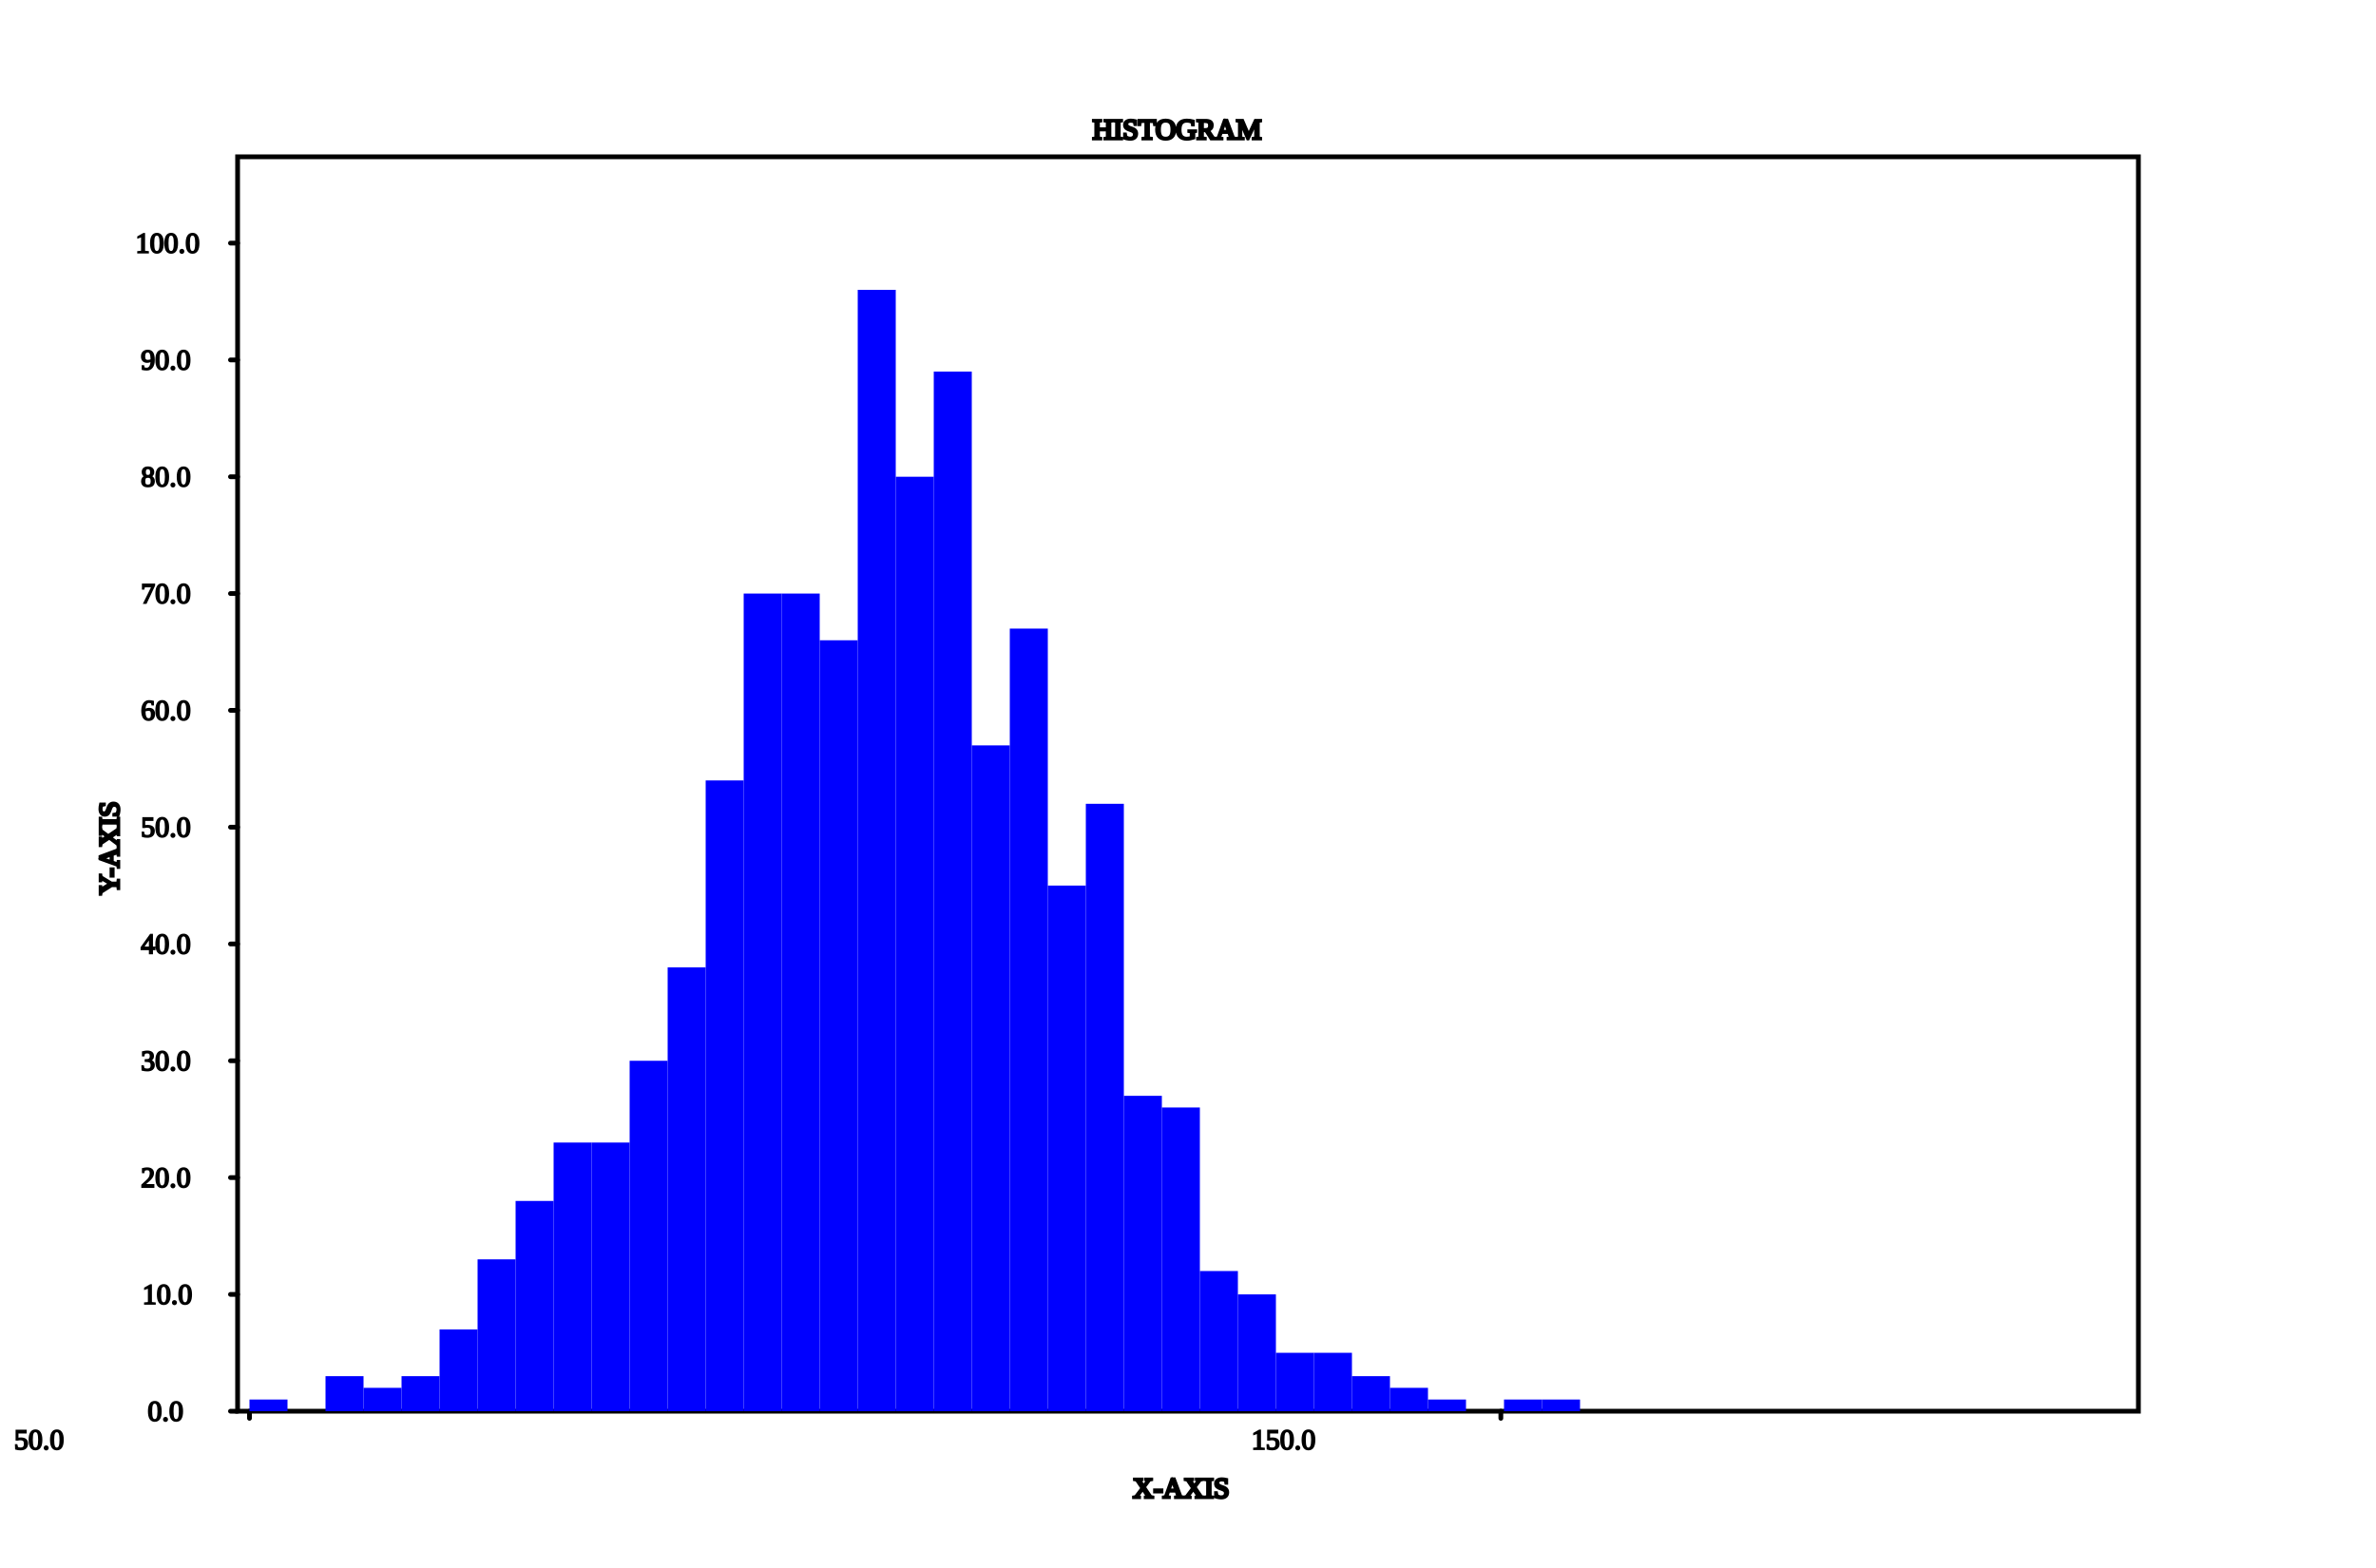
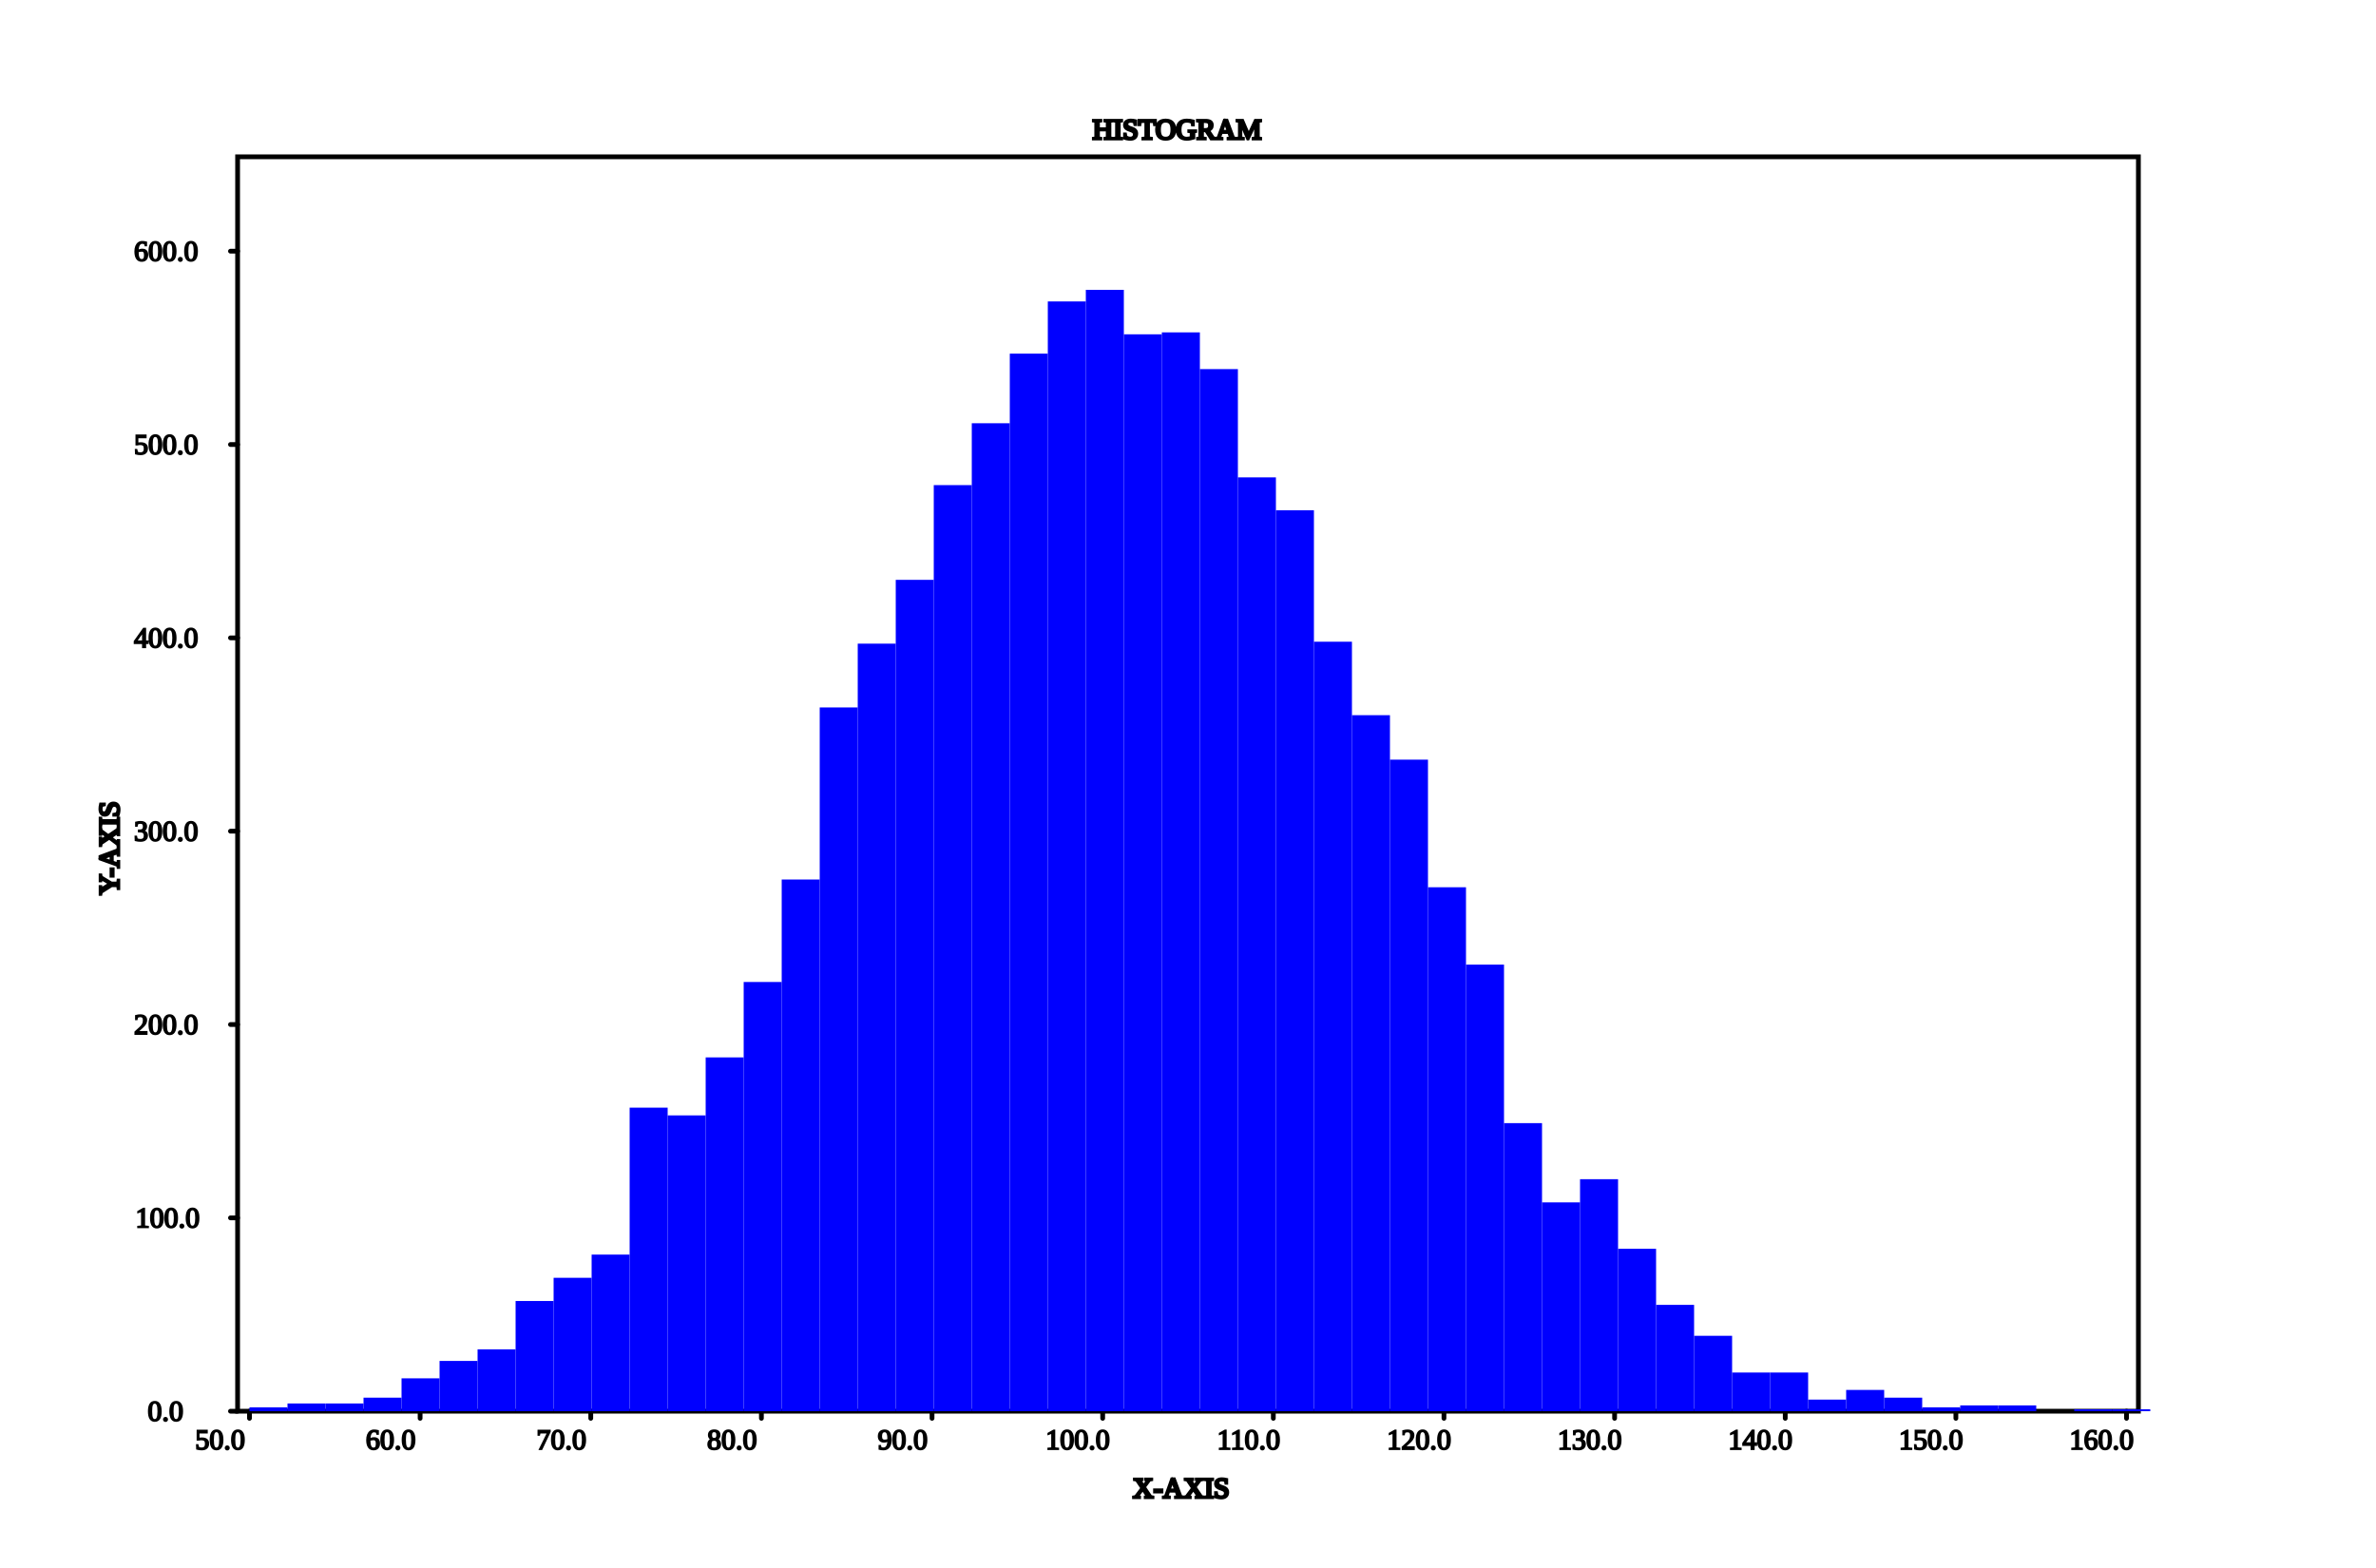
<svg xmlns="http://www.w3.org/2000/svg" height="660.0" width="1000.0" version="4.0">
  <rect width="100%" height="100%" fill="white" />
  <rect x="100.0" y="66.0" width="800.0" height="528.0" style="fill:rgb(255,255,255);stroke-width:2.0;stroke:rgb(0,0,0);opacity:1" />
  <line x1="105.0" y1="597.0" x2="105.0" y2="594.0" style="stroke:rgb(0.0,0.0,0.0);stroke-width:2.0;opacity:1.0;stroke-linecap:round" />
-   <text x="5.937" y="610.0" stroke="#000000" stroke-width="0.7" transform="rotate(-0.0,5.937324,610.0)">50.0</text>
-   <line x1="631.667" y1="597.0" x2="631.667" y2="594.0" style="stroke:rgb(0.0,0.0,0.0);stroke-width:2.0;opacity:1.0;stroke-linecap:round" />
-   <text x="526.705" y="610.0" stroke="#000000" stroke-width="0.7" transform="rotate(-0.0,526.7054,610.0)">150.0</text>
+   <text x="82.14" y="610.0" stroke="#000000" stroke-width="0.7" transform="rotate(-0.0,82.14,610.0)">50.0</text>
+   <line x1="176.818" y1="597.0" x2="176.818" y2="594.0" style="stroke:rgb(0.0,0.0,0.0);stroke-width:2.0;opacity:1.0;stroke-linecap:round" />
+   <text x="153.958" y="610.0" stroke="#000000" stroke-width="0.7" transform="rotate(-0.0,153.9582,610.0)">60.0</text>
+   <line x1="248.636" y1="597.0" x2="248.636" y2="594.0" style="stroke:rgb(0.0,0.0,0.0);stroke-width:2.0;opacity:1.0;stroke-linecap:round" />
+   <text x="225.776" y="610.0" stroke="#000000" stroke-width="0.7" transform="rotate(-0.0,225.7764,610.0)">70.0</text>
+   <line x1="320.455" y1="597.0" x2="320.455" y2="594.0" style="stroke:rgb(0.0,0.0,0.0);stroke-width:2.0;opacity:1.0;stroke-linecap:round" />
+   <text x="297.595" y="610.0" stroke="#000000" stroke-width="0.7" transform="rotate(-0.0,297.5945,610.0)">80.0</text>
+   <line x1="392.273" y1="597.0" x2="392.273" y2="594.0" style="stroke:rgb(0.0,0.0,0.0);stroke-width:2.0;opacity:1.0;stroke-linecap:round" />
+   <text x="369.413" y="610.0" stroke="#000000" stroke-width="0.7" transform="rotate(-0.0,369.4127,610.0)">90.0</text>
+   <line x1="464.091" y1="597.0" x2="464.091" y2="594.0" style="stroke:rgb(0.0,0.0,0.0);stroke-width:2.0;opacity:1.0;stroke-linecap:round" />
+   <text x="440.111" y="610.0" stroke="#000000" stroke-width="0.7" transform="rotate(-0.0,440.1109,610.0)">100.0</text>
+   <line x1="535.909" y1="597.0" x2="535.909" y2="594.0" style="stroke:rgb(0.0,0.0,0.0);stroke-width:2.0;opacity:1.0;stroke-linecap:round" />
+   <text x="512.249" y="610.0" stroke="#000000" stroke-width="0.7" transform="rotate(-0.0,512.2491,610.0)">110.0</text>
+   <line x1="607.727" y1="597.0" x2="607.727" y2="594.0" style="stroke:rgb(0.0,0.0,0.0);stroke-width:2.0;opacity:1.0;stroke-linecap:round" />
+   <text x="583.747" y="610.0" stroke="#000000" stroke-width="0.7" transform="rotate(-0.0,583.7473,610.0)">120.0</text>
+   <line x1="679.545" y1="597.0" x2="679.545" y2="594.0" style="stroke:rgb(0.0,0.0,0.0);stroke-width:2.0;opacity:1.0;stroke-linecap:round" />
+   <text x="655.566" y="610.0" stroke="#000000" stroke-width="0.7" transform="rotate(-0.0,655.5655,610.0)">130.0</text>
+   <line x1="751.364" y1="597.0" x2="751.364" y2="594.0" style="stroke:rgb(0.0,0.0,0.0);stroke-width:2.0;opacity:1.0;stroke-linecap:round" />
+   <text x="727.384" y="610.0" stroke="#000000" stroke-width="0.7" transform="rotate(-0.0,727.3837,610.0)">140.0</text>
+   <line x1="823.182" y1="597.0" x2="823.182" y2="594.0" style="stroke:rgb(0.0,0.0,0.0);stroke-width:2.0;opacity:1.0;stroke-linecap:round" />
+   <text x="799.202" y="610.0" stroke="#000000" stroke-width="0.7" transform="rotate(-0.0,799.2018,610.0)">150.0</text>
+   <line x1="895" y1="597.0" x2="895" y2="594.0" style="stroke:rgb(0.0,0.0,0.0);stroke-width:2.0;opacity:1.0;stroke-linecap:round" />
+   <text x="871.02" y="610.0" stroke="#000000" stroke-width="0.7" transform="rotate(-0.0,871.0201,610.0)">160.0</text>
  <line x1="97.0" y1="594.0" x2="100.0" y2="594.0" style="stroke:rgb(0.0,0.0,0.0);stroke-width:2.0;opacity:1.0;stroke-linecap:round" />
  <text x="62.16" y="598.0" stroke="#000000" stroke-width="0.7" transform="rotate(-0.0,62.16,598.0)">0.0</text>
-   <line x1="97.0" y1="544.833" x2="100.0" y2="544.833" style="stroke:rgb(0.0,0.0,0.0);stroke-width:2.0;opacity:1.0;stroke-linecap:round" />
-   <text x="59.92" y="548.833" stroke="#000000" stroke-width="0.7" transform="rotate(-0.0,59.92,548.8333)">10.0</text>
-   <line x1="97.0" y1="495.667" x2="100.0" y2="495.667" style="stroke:rgb(0.0,0.0,0.0);stroke-width:2.0;opacity:1.0;stroke-linecap:round" />
-   <text x="59.28" y="499.667" stroke="#000000" stroke-width="0.7" transform="rotate(-0.0,59.28,499.6667)">20.0</text>
-   <line x1="97.0" y1="446.5" x2="100.0" y2="446.5" style="stroke:rgb(0.0,0.0,0.0);stroke-width:2.0;opacity:1.0;stroke-linecap:round" />
-   <text x="59.28" y="450.5" stroke="#000000" stroke-width="0.7" transform="rotate(-0.0,59.28,450.5)">30.0</text>
-   <line x1="97.0" y1="397.333" x2="100.0" y2="397.333" style="stroke:rgb(0.0,0.0,0.0);stroke-width:2.0;opacity:1.0;stroke-linecap:round" />
-   <text x="59.28" y="401.333" stroke="#000000" stroke-width="0.7" transform="rotate(-0.0,59.28,401.3333)">40.0</text>
-   <line x1="97.0" y1="348.167" x2="100.0" y2="348.167" style="stroke:rgb(0.0,0.0,0.0);stroke-width:2.0;opacity:1.0;stroke-linecap:round" />
-   <text x="59.28" y="352.167" stroke="#000000" stroke-width="0.7" transform="rotate(-0.0,59.28,352.1667)">50.0</text>
-   <line x1="97.0" y1="299.0" x2="100.0" y2="299.0" style="stroke:rgb(0.0,0.0,0.0);stroke-width:2.0;opacity:1.0;stroke-linecap:round" />
-   <text x="59.28" y="303.0" stroke="#000000" stroke-width="0.7" transform="rotate(-0.0,59.28,303.0)">60.0</text>
-   <line x1="97.0" y1="249.833" x2="100.0" y2="249.833" style="stroke:rgb(0.0,0.0,0.0);stroke-width:2.0;opacity:1.0;stroke-linecap:round" />
-   <text x="59.28" y="253.833" stroke="#000000" stroke-width="0.7" transform="rotate(-0.0,59.28,253.8333)">70.0</text>
-   <line x1="97.0" y1="200.667" x2="100.0" y2="200.667" style="stroke:rgb(0.0,0.0,0.0);stroke-width:2.0;opacity:1.0;stroke-linecap:round" />
-   <text x="59.28" y="204.667" stroke="#000000" stroke-width="0.7" transform="rotate(-0.0,59.28,204.6667)">80.0</text>
-   <line x1="97.0" y1="151.5" x2="100.0" y2="151.5" style="stroke:rgb(0.0,0.0,0.0);stroke-width:2.0;opacity:1.0;stroke-linecap:round" />
-   <text x="59.28" y="155.5" stroke="#000000" stroke-width="0.7" transform="rotate(-0.0,59.28,155.5)">90.0</text>
-   <line x1="97.0" y1="102.333" x2="100.0" y2="102.333" style="stroke:rgb(0.0,0.0,0.0);stroke-width:2.0;opacity:1.0;stroke-linecap:round" />
-   <text x="57.04" y="106.333" stroke="#000000" stroke-width="0.7" transform="rotate(-0.0,57.04,106.3334)">100.0</text>
-   <rect x="105.0" y="589.083" width="16.0" height="4.917" style="fill:rgb(0.0,0.0,255.0);stroke-width:0;stroke:rgb(0,0,0);opacity:1.0" />
-   <rect x="121.0" y="594.0" width="16.0" height="0.0" style="fill:rgb(0.0,0.0,255.0);stroke-width:0;stroke:rgb(0,0,0);opacity:1.0" />
-   <rect x="137.0" y="579.25" width="16.0" height="14.75" style="fill:rgb(0.0,0.0,255.0);stroke-width:0;stroke:rgb(0,0,0);opacity:1.0" />
-   <rect x="153.0" y="584.167" width="16.0" height="9.833" style="fill:rgb(0.0,0.0,255.0);stroke-width:0;stroke:rgb(0,0,0);opacity:1.0" />
-   <rect x="169.0" y="579.25" width="16.0" height="14.75" style="fill:rgb(0.0,0.0,255.0);stroke-width:0;stroke:rgb(0,0,0);opacity:1.0" />
-   <rect x="185.0" y="559.583" width="16.0" height="34.417" style="fill:rgb(0.0,0.0,255.0);stroke-width:0;stroke:rgb(0,0,0);opacity:1.0" />
-   <rect x="201.0" y="530.083" width="16.0" height="63.917" style="fill:rgb(0.0,0.0,255.0);stroke-width:0;stroke:rgb(0,0,0);opacity:1.0" />
-   <rect x="217.0" y="505.5" width="16.0" height="88.5" style="fill:rgb(0.0,0.0,255.0);stroke-width:0;stroke:rgb(0,0,0);opacity:1.0" />
-   <rect x="233.0" y="480.917" width="16.0" height="113.083" style="fill:rgb(0.0,0.0,255.0);stroke-width:0;stroke:rgb(0,0,0);opacity:1.0" />
-   <rect x="249.0" y="480.917" width="16.0" height="113.083" style="fill:rgb(0.0,0.0,255.0);stroke-width:0;stroke:rgb(0,0,0);opacity:1.0" />
-   <rect x="265.0" y="446.5" width="16.0" height="147.5" style="fill:rgb(0.0,0.0,255.0);stroke-width:0;stroke:rgb(0,0,0);opacity:1.0" />
-   <rect x="281.0" y="407.167" width="16.0" height="186.833" style="fill:rgb(0.0,0.0,255.0);stroke-width:0;stroke:rgb(0,0,0);opacity:1.0" />
-   <rect x="297.0" y="328.5" width="16.0" height="265.5" style="fill:rgb(0.0,0.0,255.0);stroke-width:0;stroke:rgb(0,0,0);opacity:1.0" />
-   <rect x="313.0" y="249.833" width="16.0" height="344.167" style="fill:rgb(0.0,0.0,255.0);stroke-width:0;stroke:rgb(0,0,0);opacity:1.0" />
-   <rect x="329.0" y="249.833" width="16.0" height="344.167" style="fill:rgb(0.0,0.0,255.0);stroke-width:0;stroke:rgb(0,0,0);opacity:1.0" />
-   <rect x="345.0" y="269.5" width="16.0" height="324.5" style="fill:rgb(0.0,0.0,255.0);stroke-width:0;stroke:rgb(0,0,0);opacity:1.0" />
-   <rect x="361.0" y="122.0" width="16.0" height="472" style="fill:rgb(0.0,0.0,255.0);stroke-width:0;stroke:rgb(0,0,0);opacity:1.0" />
-   <rect x="377.0" y="200.667" width="16.0" height="393.333" style="fill:rgb(0.0,0.0,255.0);stroke-width:0;stroke:rgb(0,0,0);opacity:1.0" />
-   <rect x="393.0" y="156.417" width="16.0" height="437.583" style="fill:rgb(0.0,0.0,255.0);stroke-width:0;stroke:rgb(0,0,0);opacity:1.0" />
-   <rect x="409.0" y="313.75" width="16.0" height="280.25" style="fill:rgb(0.0,0.0,255.0);stroke-width:0;stroke:rgb(0,0,0);opacity:1.0" />
-   <rect x="425.0" y="264.583" width="16.0" height="329.417" style="fill:rgb(0.0,0.0,255.0);stroke-width:0;stroke:rgb(0,0,0);opacity:1.0" />
-   <rect x="441.0" y="372.75" width="16.0" height="221.25" style="fill:rgb(0.0,0.0,255.0);stroke-width:0;stroke:rgb(0,0,0);opacity:1.0" />
-   <rect x="457.0" y="338.333" width="16.0" height="255.667" style="fill:rgb(0.0,0.0,255.0);stroke-width:0;stroke:rgb(0,0,0);opacity:1.0" />
-   <rect x="473.0" y="461.25" width="16.0" height="132.75" style="fill:rgb(0.0,0.0,255.0);stroke-width:0;stroke:rgb(0,0,0);opacity:1.0" />
-   <rect x="489.0" y="466.167" width="16.0" height="127.833" style="fill:rgb(0.0,0.0,255.0);stroke-width:0;stroke:rgb(0,0,0);opacity:1.0" />
-   <rect x="505.0" y="535.0" width="16.0" height="59" style="fill:rgb(0.0,0.0,255.0);stroke-width:0;stroke:rgb(0,0,0);opacity:1.0" />
-   <rect x="521.0" y="544.833" width="16.0" height="49.167" style="fill:rgb(0.0,0.0,255.0);stroke-width:0;stroke:rgb(0,0,0);opacity:1.0" />
-   <rect x="537.0" y="569.417" width="16.0" height="24.583" style="fill:rgb(0.0,0.0,255.0);stroke-width:0;stroke:rgb(0,0,0);opacity:1.0" />
-   <rect x="553.0" y="569.417" width="16.0" height="24.583" style="fill:rgb(0.0,0.0,255.0);stroke-width:0;stroke:rgb(0,0,0);opacity:1.0" />
-   <rect x="569.0" y="579.25" width="16.0" height="14.75" style="fill:rgb(0.0,0.0,255.0);stroke-width:0;stroke:rgb(0,0,0);opacity:1.0" />
-   <rect x="585.0" y="584.167" width="16.0" height="9.833" style="fill:rgb(0.0,0.0,255.0);stroke-width:0;stroke:rgb(0,0,0);opacity:1.0" />
-   <rect x="601.0" y="589.083" width="16.0" height="4.917" style="fill:rgb(0.0,0.0,255.0);stroke-width:0;stroke:rgb(0,0,0);opacity:1.0" />
-   <rect x="617.0" y="594.0" width="16.0" height="0.0" style="fill:rgb(0.0,0.0,255.0);stroke-width:0;stroke:rgb(0,0,0);opacity:1.0" />
-   <rect x="633.0" y="589.083" width="16.0" height="4.917" style="fill:rgb(0.0,0.0,255.0);stroke-width:0;stroke:rgb(0,0,0);opacity:1.0" />
-   <rect x="649.0" y="589.083" width="16.0" height="4.917" style="fill:rgb(0.0,0.0,255.0);stroke-width:0;stroke:rgb(0,0,0);opacity:1.0" />
-   <rect x="665.0" y="594.0" width="16.0" height="0.0" style="fill:rgb(0.0,0.0,255.0);stroke-width:0;stroke:rgb(0,0,0);opacity:1.0" />
-   <rect x="681.0" y="594.0" width="16.0" height="0.0" style="fill:rgb(0.0,0.0,255.0);stroke-width:0;stroke:rgb(0,0,0);opacity:1.0" />
-   <rect x="697.0" y="594.0" width="16.0" height="0.0" style="fill:rgb(0.0,0.0,255.0);stroke-width:0;stroke:rgb(0,0,0);opacity:1.0" />
-   <rect x="713.0" y="594.0" width="16.0" height="0.0" style="fill:rgb(0.0,0.0,255.0);stroke-width:0;stroke:rgb(0,0,0);opacity:1.0" />
-   <rect x="729.0" y="594.0" width="16.0" height="0.0" style="fill:rgb(0.0,0.0,255.0);stroke-width:0;stroke:rgb(0,0,0);opacity:1.0" />
-   <rect x="745.0" y="594.0" width="16.0" height="0.0" style="fill:rgb(0.0,0.0,255.0);stroke-width:0;stroke:rgb(0,0,0);opacity:1.0" />
-   <rect x="761.0" y="594.0" width="16.0" height="0.0" style="fill:rgb(0.0,0.0,255.0);stroke-width:0;stroke:rgb(0,0,0);opacity:1.0" />
-   <rect x="777.0" y="594.0" width="16.0" height="0.0" style="fill:rgb(0.0,0.0,255.0);stroke-width:0;stroke:rgb(0,0,0);opacity:1.0" />
-   <rect x="793.0" y="594.0" width="16.0" height="0.0" style="fill:rgb(0.0,0.0,255.0);stroke-width:0;stroke:rgb(0,0,0);opacity:1.0" />
-   <rect x="809.0" y="594.0" width="16.0" height="0.0" style="fill:rgb(0.0,0.0,255.0);stroke-width:0;stroke:rgb(0,0,0);opacity:1.0" />
-   <rect x="825.0" y="594.0" width="16.0" height="0.0" style="fill:rgb(0.0,0.0,255.0);stroke-width:0;stroke:rgb(0,0,0);opacity:1.0" />
-   <rect x="841.0" y="594.0" width="16.0" height="0.0" style="fill:rgb(0.0,0.0,255.0);stroke-width:0;stroke:rgb(0,0,0);opacity:1.0" />
+   <line x1="97.0" y1="512.621" x2="100.0" y2="512.621" style="stroke:rgb(0.0,0.0,0.0);stroke-width:2.0;opacity:1.0;stroke-linecap:round" />
+   <text x="57.04" y="516.621" stroke="#000000" stroke-width="0.7" transform="rotate(-0.0,57.04,516.6207)">100.0</text>
+   <line x1="97.0" y1="431.241" x2="100.0" y2="431.241" style="stroke:rgb(0.0,0.0,0.0);stroke-width:2.0;opacity:1.0;stroke-linecap:round" />
+   <text x="56.4" y="435.241" stroke="#000000" stroke-width="0.7" transform="rotate(-0.0,56.4,435.2414)">200.0</text>
+   <line x1="97.0" y1="349.862" x2="100.0" y2="349.862" style="stroke:rgb(0.0,0.0,0.0);stroke-width:2.0;opacity:1.0;stroke-linecap:round" />
+   <text x="56.4" y="353.862" stroke="#000000" stroke-width="0.7" transform="rotate(-0.0,56.4,353.8621)">300.0</text>
+   <line x1="97.0" y1="268.483" x2="100.0" y2="268.483" style="stroke:rgb(0.0,0.0,0.0);stroke-width:2.0;opacity:1.0;stroke-linecap:round" />
+   <text x="56.4" y="272.483" stroke="#000000" stroke-width="0.7" transform="rotate(-0.0,56.4,272.4828)">400.0</text>
+   <line x1="97.0" y1="187.103" x2="100.0" y2="187.103" style="stroke:rgb(0.0,0.0,0.0);stroke-width:2.0;opacity:1.0;stroke-linecap:round" />
+   <text x="56.4" y="191.103" stroke="#000000" stroke-width="0.7" transform="rotate(-0.0,56.4,191.1035)">500.0</text>
+   <line x1="97.0" y1="105.724" x2="100.0" y2="105.724" style="stroke:rgb(0.0,0.0,0.0);stroke-width:2.0;opacity:1.0;stroke-linecap:round" />
+   <text x="56.4" y="109.724" stroke="#000000" stroke-width="0.7" transform="rotate(-0.0,56.4,109.7241)">600.0</text>
+   <rect x="105.0" y="592.372" width="16.0" height="1.628" style="fill:rgb(0.0,0.0,255.0);stroke-width:0;stroke:rgb(0,0,0);opacity:1.0" />
+   <rect x="121.0" y="590.745" width="16.0" height="3.255" style="fill:rgb(0.0,0.0,255.0);stroke-width:0;stroke:rgb(0,0,0);opacity:1.0" />
+   <rect x="137.0" y="590.745" width="16.0" height="3.255" style="fill:rgb(0.0,0.0,255.0);stroke-width:0;stroke:rgb(0,0,0);opacity:1.0" />
+   <rect x="153.0" y="588.303" width="16.0" height="5.697" style="fill:rgb(0.0,0.0,255.0);stroke-width:0;stroke:rgb(0,0,0);opacity:1.0" />
+   <rect x="169.0" y="580.165" width="16.0" height="13.834" style="fill:rgb(0.0,0.0,255.0);stroke-width:0;stroke:rgb(0,0,0);opacity:1.0" />
+   <rect x="185.0" y="572.841" width="16.0" height="21.159" style="fill:rgb(0.0,0.0,255.0);stroke-width:0;stroke:rgb(0,0,0);opacity:1.0" />
+   <rect x="201.0" y="567.959" width="16.0" height="26.041" style="fill:rgb(0.0,0.0,255.0);stroke-width:0;stroke:rgb(0,0,0);opacity:1.0" />
+   <rect x="217.0" y="547.614" width="16.0" height="46.386" style="fill:rgb(0.0,0.0,255.0);stroke-width:0;stroke:rgb(0,0,0);opacity:1.0" />
+   <rect x="233.0" y="537.848" width="16.0" height="56.152" style="fill:rgb(0.0,0.0,255.0);stroke-width:0;stroke:rgb(0,0,0);opacity:1.0" />
+   <rect x="249.0" y="528.083" width="16.0" height="65.917" style="fill:rgb(0.0,0.0,255.0);stroke-width:0;stroke:rgb(0,0,0);opacity:1.0" />
+   <rect x="265.0" y="466.235" width="16.0" height="127.766" style="fill:rgb(0.0,0.0,255.0);stroke-width:0;stroke:rgb(0,0,0);opacity:1.0" />
+   <rect x="281.0" y="469.49" width="16.0" height="124.51" style="fill:rgb(0.0,0.0,255.0);stroke-width:0;stroke:rgb(0,0,0);opacity:1.0" />
+   <rect x="297.0" y="445.076" width="16.0" height="148.924" style="fill:rgb(0.0,0.0,255.0);stroke-width:0;stroke:rgb(0,0,0);opacity:1.0" />
+   <rect x="313.0" y="413.338" width="16.0" height="180.662" style="fill:rgb(0.0,0.0,255.0);stroke-width:0;stroke:rgb(0,0,0);opacity:1.0" />
+   <rect x="329.0" y="370.207" width="16.0" height="223.793" style="fill:rgb(0.0,0.0,255.0);stroke-width:0;stroke:rgb(0,0,0);opacity:1.0" />
+   <rect x="345.0" y="297.779" width="16.0" height="296.221" style="fill:rgb(0.0,0.0,255.0);stroke-width:0;stroke:rgb(0,0,0);opacity:1.0" />
+   <rect x="361.0" y="270.924" width="16.0" height="323.076" style="fill:rgb(0.0,0.0,255.0);stroke-width:0;stroke:rgb(0,0,0);opacity:1.0" />
+   <rect x="377.0" y="244.069" width="16.0" height="349.931" style="fill:rgb(0.0,0.0,255.0);stroke-width:0;stroke:rgb(0,0,0);opacity:1.0" />
+   <rect x="393.0" y="204.193" width="16.0" height="389.807" style="fill:rgb(0.0,0.0,255.0);stroke-width:0;stroke:rgb(0,0,0);opacity:1.0" />
+   <rect x="409.0" y="178.152" width="16.0" height="415.848" style="fill:rgb(0.0,0.0,255.0);stroke-width:0;stroke:rgb(0,0,0);opacity:1.0" />
+   <rect x="425.0" y="148.855" width="16.0" height="445.145" style="fill:rgb(0.0,0.0,255.0);stroke-width:0;stroke:rgb(0,0,0);opacity:1.0" />
+   <rect x="441.0" y="126.883" width="16.0" height="467.117" style="fill:rgb(0.0,0.0,255.0);stroke-width:0;stroke:rgb(0,0,0);opacity:1.0" />
+   <rect x="457.0" y="122.0" width="16.0" height="472.0" style="fill:rgb(0.0,0.0,255.0);stroke-width:0;stroke:rgb(0,0,0);opacity:1.0" />
+   <rect x="473.0" y="140.717" width="16.0" height="453.283" style="fill:rgb(0.0,0.0,255.0);stroke-width:0;stroke:rgb(0,0,0);opacity:1.0" />
+   <rect x="489.0" y="139.903" width="16.0" height="454.097" style="fill:rgb(0.0,0.0,255.0);stroke-width:0;stroke:rgb(0,0,0);opacity:1.0" />
+   <rect x="505.0" y="155.366" width="16.0" height="438.635" style="fill:rgb(0.0,0.0,255.0);stroke-width:0;stroke:rgb(0,0,0);opacity:1.0" />
+   <rect x="521.0" y="200.938" width="16.0" height="393.062" style="fill:rgb(0.0,0.0,255.0);stroke-width:0;stroke:rgb(0,0,0);opacity:1.0" />
+   <rect x="537.0" y="214.772" width="16.0" height="379.228" style="fill:rgb(0.0,0.0,255.0);stroke-width:0;stroke:rgb(0,0,0);opacity:1.0" />
+   <rect x="553.0" y="270.11" width="16.0" height="323.89" style="fill:rgb(0.0,0.0,255.0);stroke-width:0;stroke:rgb(0,0,0);opacity:1.0" />
+   <rect x="569.0" y="301.034" width="16.0" height="292.966" style="fill:rgb(0.0,0.0,255.0);stroke-width:0;stroke:rgb(0,0,0);opacity:1.0" />
+   <rect x="585.0" y="319.752" width="16.0" height="274.248" style="fill:rgb(0.0,0.0,255.0);stroke-width:0;stroke:rgb(0,0,0);opacity:1.0" />
+   <rect x="601.0" y="373.462" width="16.0" height="220.538" style="fill:rgb(0.0,0.0,255.0);stroke-width:0;stroke:rgb(0,0,0);opacity:1.0" />
+   <rect x="617.0" y="406.014" width="16.0" height="187.986" style="fill:rgb(0.0,0.0,255.0);stroke-width:0;stroke:rgb(0,0,0);opacity:1.0" />
+   <rect x="633.0" y="472.745" width="16.0" height="121.255" style="fill:rgb(0.0,0.0,255.0);stroke-width:0;stroke:rgb(0,0,0);opacity:1.0" />
+   <rect x="649.0" y="506.11" width="16.0" height="87.89" style="fill:rgb(0.0,0.0,255.0);stroke-width:0;stroke:rgb(0,0,0);opacity:1.0" />
+   <rect x="665.0" y="496.345" width="16.0" height="97.655" style="fill:rgb(0.0,0.0,255.0);stroke-width:0;stroke:rgb(0,0,0);opacity:1.0" />
+   <rect x="681.0" y="525.641" width="16.0" height="68.359" style="fill:rgb(0.0,0.0,255.0);stroke-width:0;stroke:rgb(0,0,0);opacity:1.0" />
+   <rect x="697.0" y="549.241" width="16.0" height="44.759" style="fill:rgb(0.0,0.0,255.0);stroke-width:0;stroke:rgb(0,0,0);opacity:1.0" />
+   <rect x="713.0" y="562.262" width="16.0" height="31.738" style="fill:rgb(0.0,0.0,255.0);stroke-width:0;stroke:rgb(0,0,0);opacity:1.0" />
+   <rect x="729.0" y="577.724" width="16.0" height="16.276" style="fill:rgb(0.0,0.0,255.0);stroke-width:0;stroke:rgb(0,0,0);opacity:1.0" />
+   <rect x="745.0" y="577.724" width="16.0" height="16.276" style="fill:rgb(0.0,0.0,255.0);stroke-width:0;stroke:rgb(0,0,0);opacity:1.0" />
+   <rect x="761.0" y="589.117" width="16.0" height="4.883" style="fill:rgb(0.0,0.0,255.0);stroke-width:0;stroke:rgb(0,0,0);opacity:1.0" />
+   <rect x="777.0" y="585.048" width="16.0" height="8.952" style="fill:rgb(0.0,0.0,255.0);stroke-width:0;stroke:rgb(0,0,0);opacity:1.0" />
+   <rect x="793.0" y="588.303" width="16.0" height="5.697" style="fill:rgb(0.0,0.0,255.0);stroke-width:0;stroke:rgb(0,0,0);opacity:1.0" />
+   <rect x="809.0" y="592.372" width="16.0" height="1.628" style="fill:rgb(0.0,0.0,255.0);stroke-width:0;stroke:rgb(0,0,0);opacity:1.0" />
+   <rect x="825.0" y="591.559" width="16.0" height="2.441" style="fill:rgb(0.0,0.0,255.0);stroke-width:0;stroke:rgb(0,0,0);opacity:1.0" />
+   <rect x="841.0" y="591.559" width="16.0" height="2.441" style="fill:rgb(0.0,0.0,255.0);stroke-width:0;stroke:rgb(0,0,0);opacity:1.0" />
  <rect x="857.0" y="594.0" width="16.0" height="0.0" style="fill:rgb(0.0,0.0,255.0);stroke-width:0;stroke:rgb(0,0,0);opacity:1.0" />
-   <rect x="873.0" y="594.0" width="16.0" height="0.0" style="fill:rgb(0.0,0.0,255.0);stroke-width:0;stroke:rgb(0,0,0);opacity:1.0" />
-   <rect x="889.0" y="594.0" width="16.0" height="0.0" style="fill:rgb(0.0,0.0,255.0);stroke-width:0;stroke:rgb(0,0,0);opacity:1.0" />
+   <rect x="873.0" y="593.186" width="16.0" height="0.814" style="fill:rgb(0.0,0.0,255.0);stroke-width:0;stroke:rgb(0,0,0);opacity:1.0" />
+   <rect x="889.0" y="593.186" width="16.0" height="0.814" style="fill:rgb(0.0,0.0,255.0);stroke-width:0;stroke:rgb(0,0,0);opacity:1.0" />
  <text x="459.825" y="58.5" stroke="#000000" stroke-width="1.2" transform="rotate(-0.0,459.825,58.5)">HISTOGRAM</text>
  <text x="476.8" y="630.4" stroke="#000000" stroke-width="1.2" transform="rotate(-0.0,476.8,630.4)">X-AXIS</text>
  <text x="50.0" y="376.6" stroke="#000000" stroke-width="1.2" transform="rotate(-90.0,50.0,376.6)">Y-AXIS</text>
</svg>
